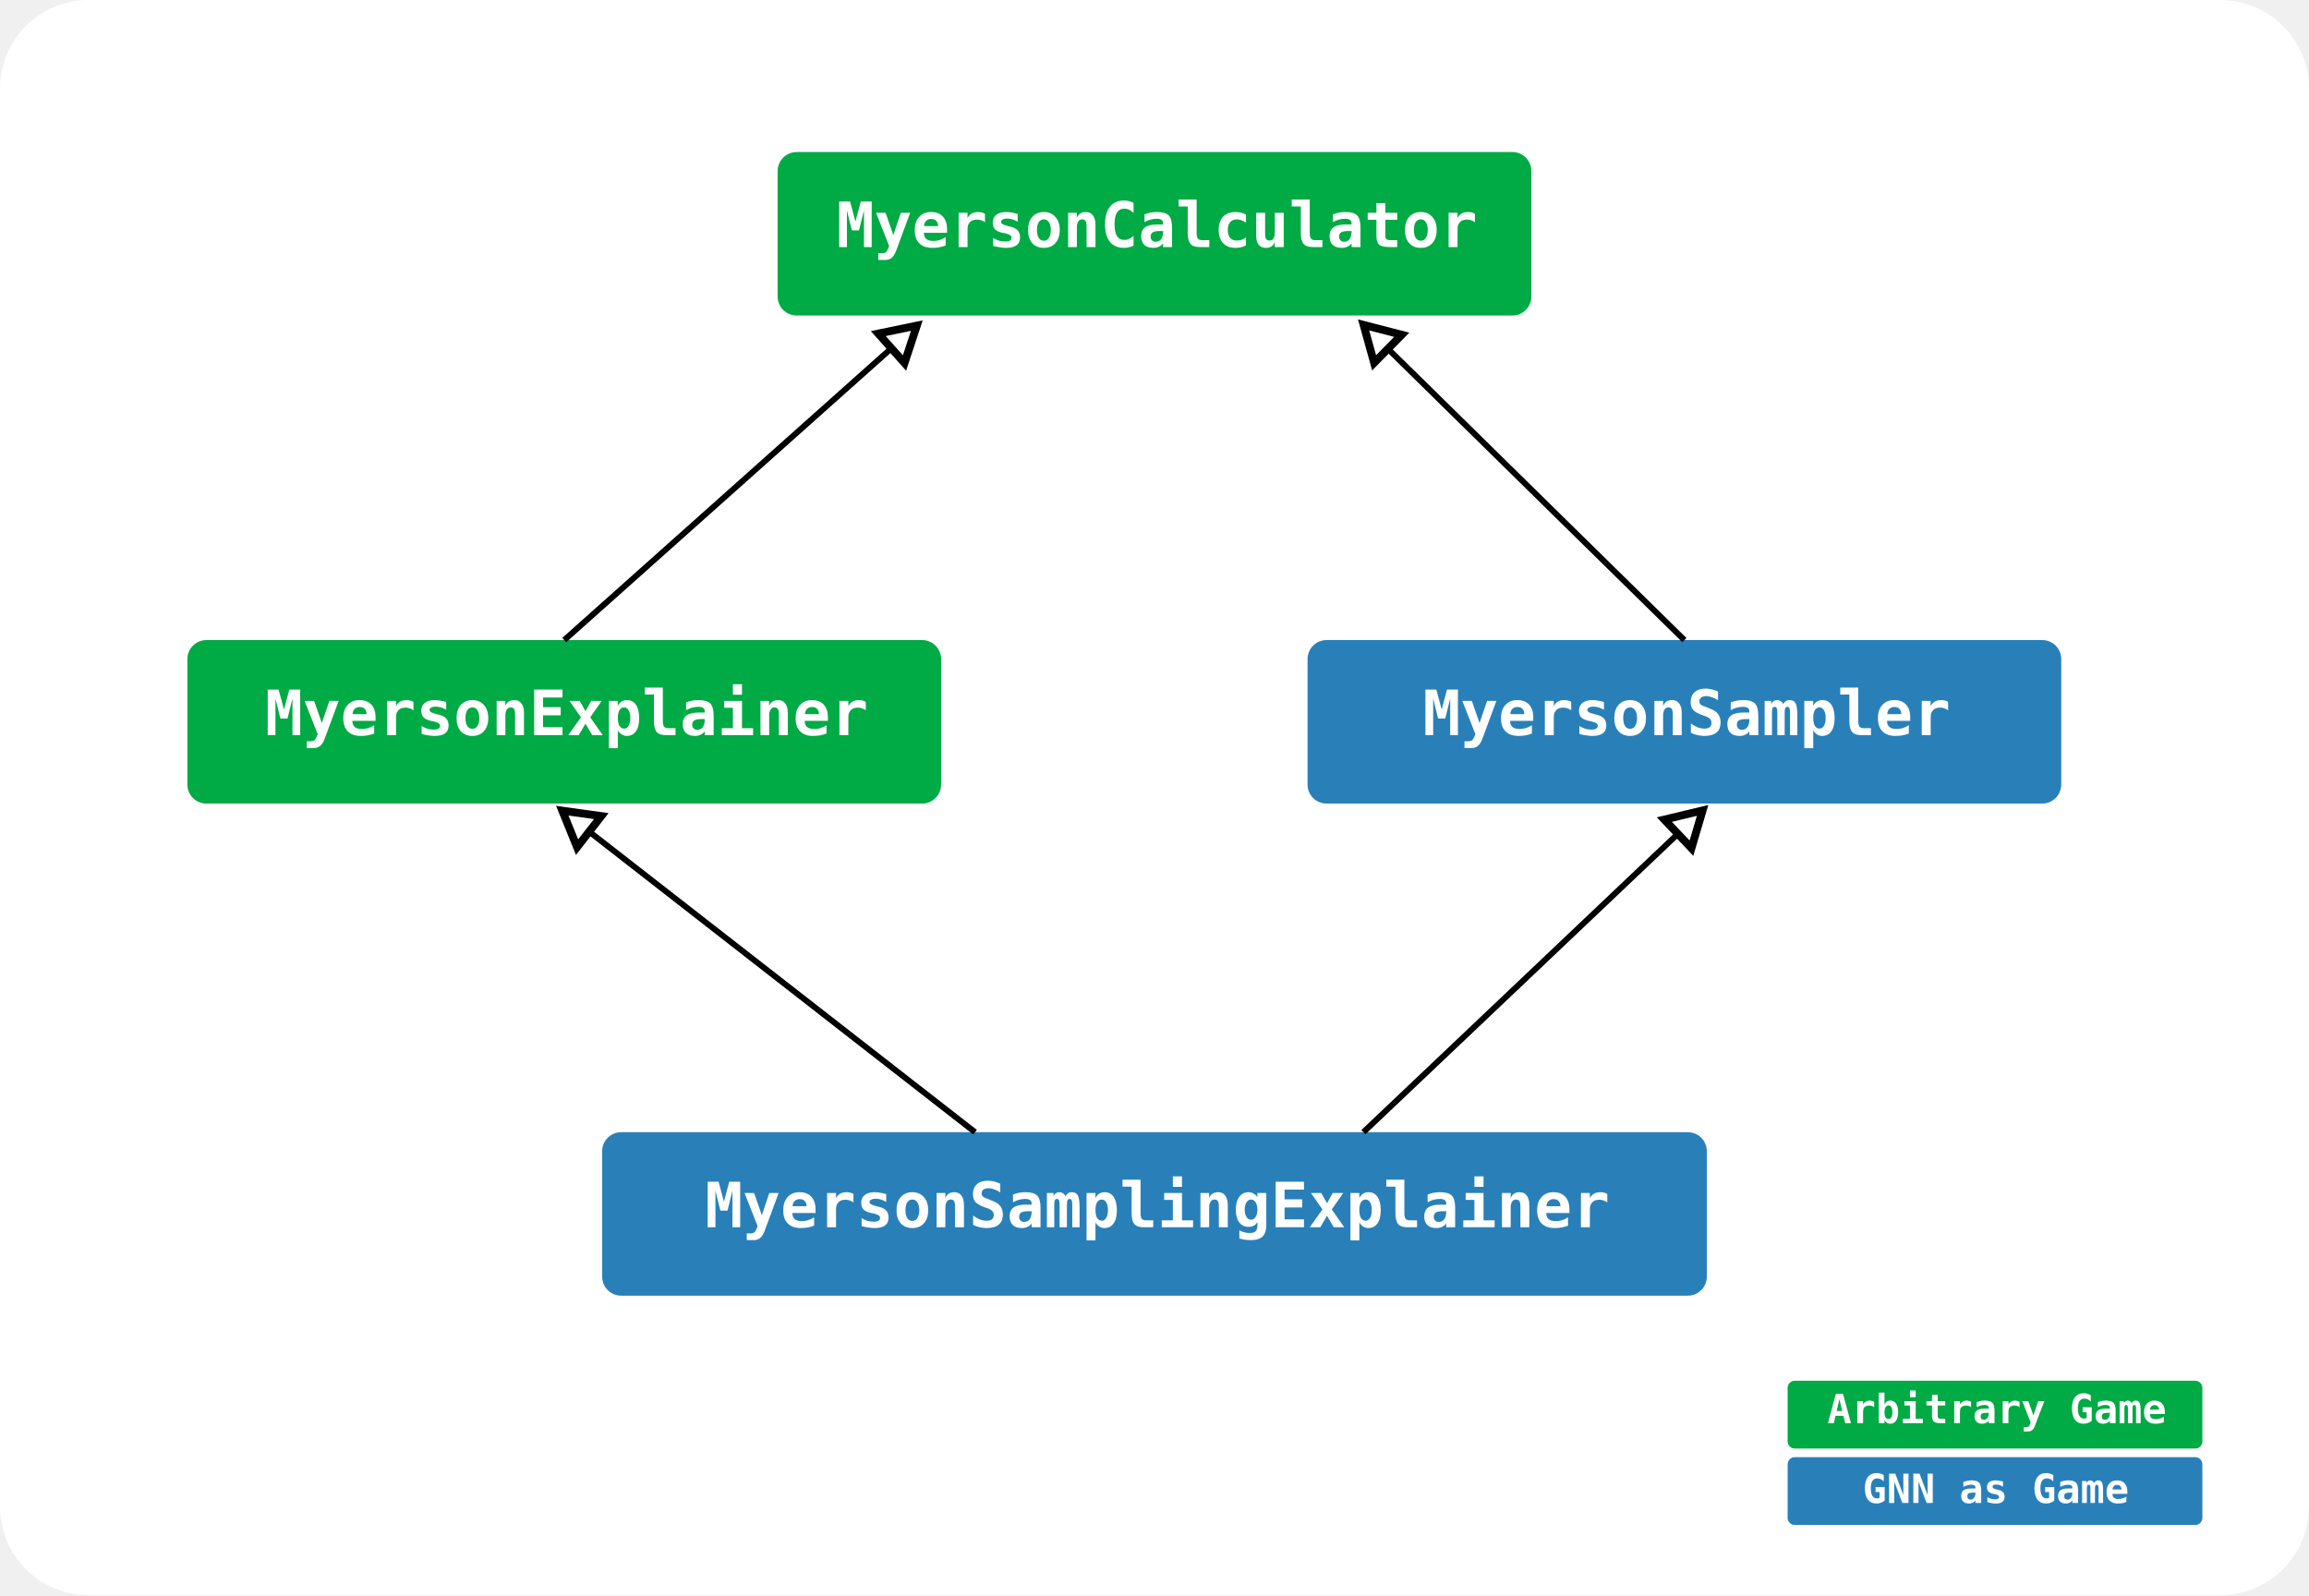
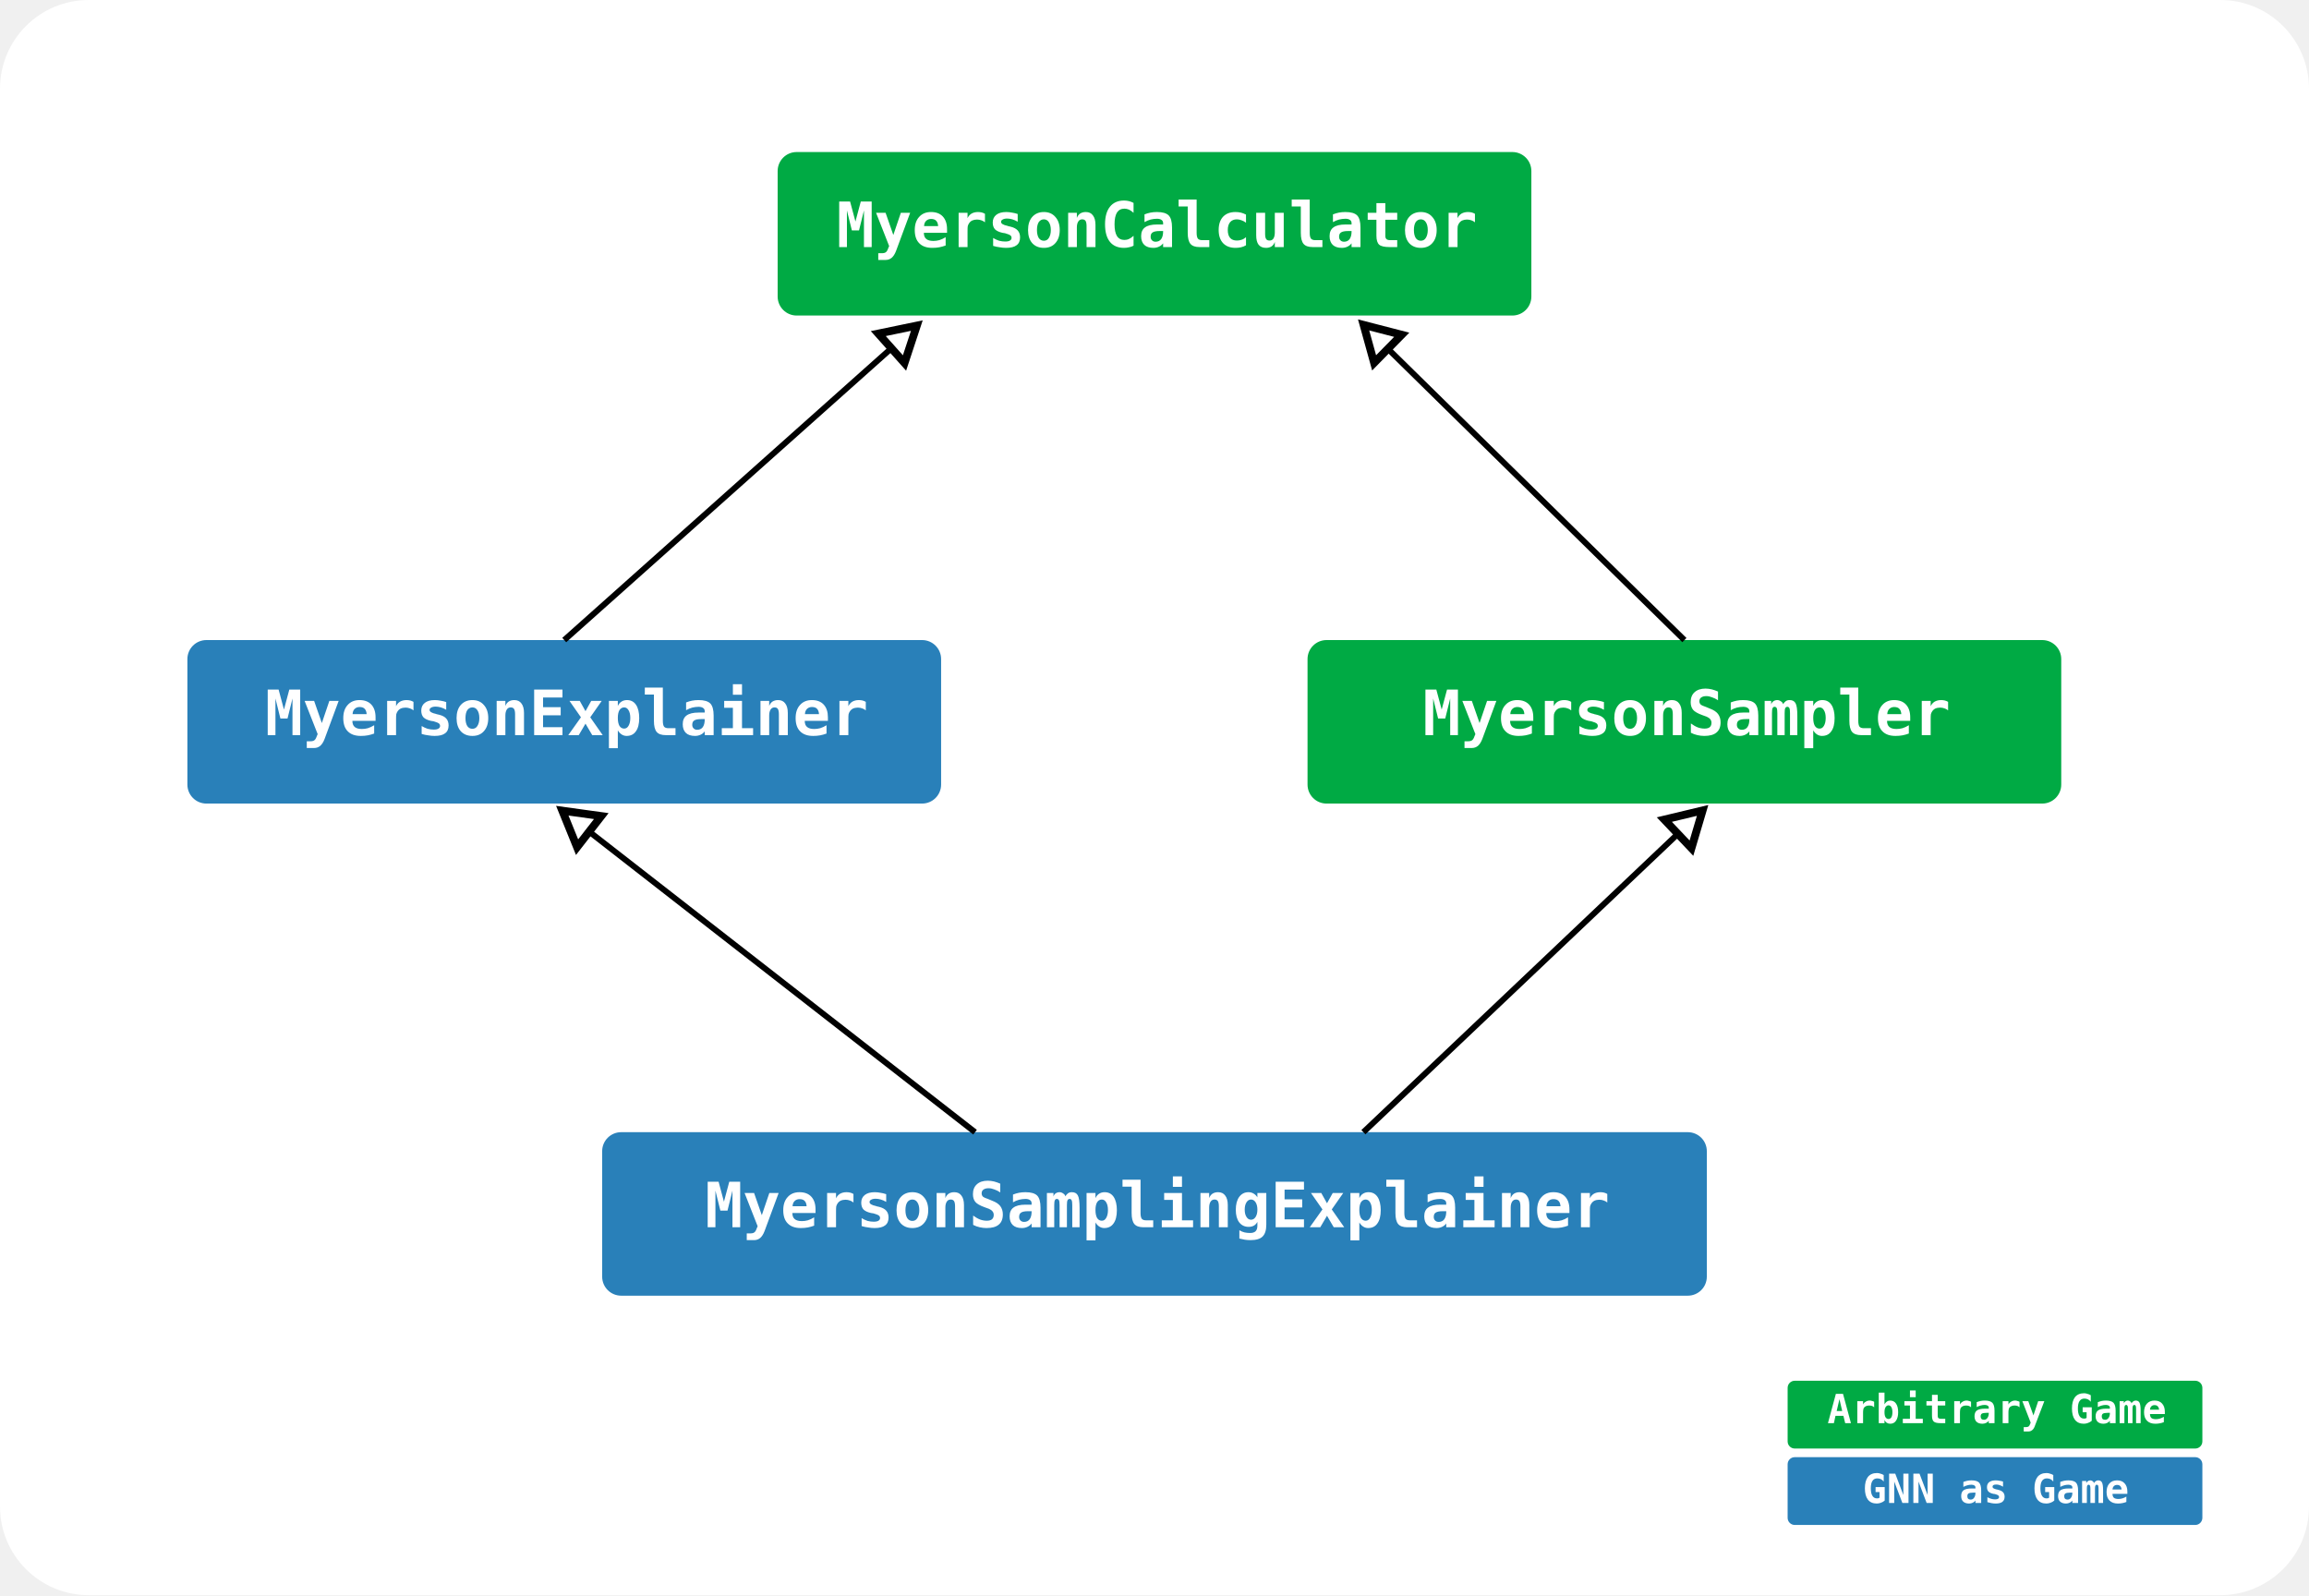
<svg xmlns="http://www.w3.org/2000/svg" width="182.164mm" height="125.847mm" viewBox="0 0 182.164 125.847" version="1.1" id="svg5" xml:space="preserve">
  <defs id="defs2">
    <marker style="overflow:visible" id="EmptyTriangleIn" refX="-1" refY="0" orient="auto-start-reverse" markerWidth="9" markerHeight="9" viewBox="0 0 5.824 6.733" preserveAspectRatio="xMidYMid">
      <path transform="scale(0.5)" style="fill:context-fill;fill-rule:evenodd;stroke:context-stroke;stroke-width:2" d="M 5.77,0 -2.88,5 V -5 Z" id="path153" />
    </marker>
    <marker style="overflow:visible" id="EmptyTriangleIn-3" refX="-1" refY="0" orient="auto-start-reverse" markerWidth="9" markerHeight="9" viewBox="0 0 5.824 6.733" preserveAspectRatio="xMidYMid">
      <path transform="scale(0.5)" style="fill:context-fill;fill-rule:evenodd;stroke:context-stroke;stroke-width:2" d="M 5.77,0 -2.88,5 V -5 Z" id="path153-6" />
    </marker>
    <marker style="overflow:visible" id="EmptyTriangleIn-2" refX="-1" refY="0" orient="auto-start-reverse" markerWidth="9" markerHeight="9" viewBox="0 0 5.824 6.733" preserveAspectRatio="xMidYMid">
      <path transform="scale(0.5)" style="fill:context-fill;fill-rule:evenodd;stroke:context-stroke;stroke-width:2" d="M 5.77,0 -2.88,5 V -5 Z" id="path153-1" />
    </marker>
    <marker style="overflow:visible" id="EmptyTriangleIn-4" refX="-1" refY="0" orient="auto-start-reverse" markerWidth="9" markerHeight="9" viewBox="0 0 5.824 6.733" preserveAspectRatio="xMidYMid">
      <path transform="scale(0.5)" style="fill:context-fill;fill-rule:evenodd;stroke:context-stroke;stroke-width:2" d="M 5.77,0 -2.88,5 V -5 Z" id="path153-7" />
    </marker>
  </defs>
  <g id="layer1" transform="translate(-13.91791)">
    <rect style="fill:#ffffff;stroke-width:1.046;stroke-linecap:round;stroke-linejoin:round;-inkscape-stroke:none;stop-color:#000000" id="rect788" width="182.164" height="125.847" x="13.918" y="0" rx="7" />
    <rect style="fill:#00aa44;fill-opacity:1;stroke-width:1.046;stroke-linecap:round;stroke-linejoin:round;-inkscape-stroke:none;stop-color:#000000" id="rect1095" width="59.463" height="12.899" x="75.269" y="11.994" rx="1.5" />
-     <rect style="fill:#2980b9;fill-opacity:1;stroke-width:1.046;stroke-linecap:round;stroke-linejoin:round;-inkscape-stroke:none;stop-color:#000000" id="rect1095-8" width="59.463" height="12.899" x="117.073" y="50.496" rx="1.5" />
-     <rect style="fill:#00aa44;stroke-width:1.046;stroke-linecap:round;stroke-linejoin:round;-inkscape-stroke:none;stop-color:#000000" id="rect1095-4" width="59.463" height="12.899" x="28.702" y="50.496" rx="1.5" />
+     <rect style="fill:#00aa44;fill-opacity:1;stroke-width:1.046;stroke-linecap:round;stroke-linejoin:round;-inkscape-stroke:none;stop-color:#000000" id="rect1095-8" width="59.463" height="12.899" x="117.073" y="50.496" rx="1.5" />
+     <rect style="fill:#2980b9;stroke-width:1.046;stroke-linecap:round;stroke-linejoin:round;-inkscape-stroke:none;stop-color:#000000;fill-opacity:1" id="rect1095-4" width="59.463" height="12.899" x="28.702" y="50.496" rx="1.5" />
    <rect style="fill:#2980b9;fill-opacity:1;stroke-width:1.046;stroke-linecap:round;stroke-linejoin:round;-inkscape-stroke:none;stop-color:#000000" id="rect1095-7" width="87.149" height="12.899" x="61.425" y="89.32" rx="1.5" />
    <text xml:space="preserve" style="font-style:normal;font-variant:normal;font-weight:bold;font-stretch:normal;font-size:19.756px;line-height:normal;font-family:sans-serif;-inkscape-font-specification:'sans-serif Bold';text-decoration-color:#000000;text-orientation:upright;fill:#ff0000;stroke-width:1.046;stroke-linecap:round;stroke-linejoin:round;-inkscape-stroke:none;stop-color:#000000" x="60.721" y="122.072" id="text844">
      <tspan id="tspan842" style="font-style:normal;font-variant:normal;font-weight:bold;font-stretch:normal;font-family:sans-serif;-inkscape-font-specification:'sans-serif Bold';stroke-width:1.046" x="60.721" y="122.072" />
    </text>
    <text xml:space="preserve" style="font-style:normal;font-variant:normal;font-weight:bold;font-stretch:normal;font-size:4.939px;line-height:normal;font-family:monospace;-inkscape-font-specification:'monospace Bold';text-decoration-color:#000000;text-orientation:upright;fill:#ffffff;stroke-width:1.046;stroke-linecap:round;stroke-linejoin:round;-inkscape-stroke:none;stop-color:#000000" x="126.171" y="57.994" id="text898-2">
      <tspan id="tspan896-3" style="font-style:normal;font-variant:normal;font-weight:bold;font-stretch:normal;font-size:4.939px;font-family:monospace;-inkscape-font-specification:'monospace Bold';fill:#ffffff;stroke-width:1.046" x="126.171" y="57.994">MyersonSampler</tspan>
    </text>
    <text xml:space="preserve" style="font-style:normal;font-variant:normal;font-weight:bold;font-stretch:normal;font-size:4.939px;line-height:normal;font-family:monospace;-inkscape-font-specification:'monospace Bold';text-decoration-color:#000000;text-orientation:upright;fill:#ffffff;stroke-width:1.046;stroke-linecap:round;stroke-linejoin:round;-inkscape-stroke:none;stop-color:#000000" x="34.836" y="57.994" id="text1037">
      <tspan id="tspan1035" style="fill:#ffffff;stroke-width:1.046" x="34.836" y="57.994">MyersonExplainer</tspan>
    </text>
    <text xml:space="preserve" style="font-style:normal;font-variant:normal;font-weight:bold;font-stretch:normal;font-size:4.939px;line-height:normal;font-family:monospace;-inkscape-font-specification:'monospace Bold';text-decoration-color:#000000;text-orientation:upright;fill:#ffffff;stroke-width:1.046;stroke-linecap:round;stroke-linejoin:round;-inkscape-stroke:none;stop-color:#000000" x="69.547" y="96.818" id="text1041">
      <tspan id="tspan1039" style="fill:#ffffff;stroke-width:1.046" x="69.547" y="96.818">MyersonSamplingExplainer</tspan>
    </text>
    <text xml:space="preserve" style="font-style:normal;font-variant:normal;font-weight:bold;font-stretch:normal;font-size:4.939px;line-height:normal;font-family:monospace;-inkscape-font-specification:'monospace Bold';text-decoration-color:#000000;text-orientation:upright;fill:#ffffff;stroke-width:1.046;stroke-linecap:round;stroke-linejoin:round;-inkscape-stroke:none;stop-color:#000000" x="79.921" y="19.491" id="text898">
      <tspan id="tspan896" style="font-style:normal;font-variant:normal;font-weight:bold;font-stretch:normal;font-size:4.939px;font-family:monospace;-inkscape-font-specification:'monospace Bold';fill:#ffffff;stroke-width:1.046" x="79.921" y="19.491">MyersonCalculator</tspan>
    </text>
    <path style="fill:none;stroke:#000000;stroke-width:0.465;stroke-linecap:butt;stroke-linejoin:miter;stroke-dasharray:none;stroke-opacity:1;marker-start:url(#EmptyTriangleIn)" d="M 60.184,65.441 90.842,89.32" id="path1251" />
    <path style="fill:none;stroke:#000000;stroke-width:0.465;stroke-linecap:butt;stroke-linejoin:miter;stroke-dasharray:none;stroke-opacity:1;marker-start:url(#EmptyTriangleIn-3)" d="M 84.447,27.295 58.433,50.496" id="path1251-3" />
    <path style="fill:none;stroke:#000000;stroke-width:0.465;stroke-linecap:butt;stroke-linejoin:miter;stroke-dasharray:none;stroke-opacity:1;marker-start:url(#EmptyTriangleIn-2)" d="m 123.22,27.326 23.585,23.171" id="path1251-6" />
    <path style="fill:none;stroke:#000000;stroke-width:0.465;stroke-linecap:butt;stroke-linejoin:miter;stroke-dasharray:none;stroke-opacity:1;marker-start:url(#EmptyTriangleIn-4)" d="M 146.49,65.598 121.48,89.32" id="path1251-9" />
    <g id="g4842" transform="translate(87.93552,-9.209604)">
      <rect style="fill:#00aa44;fill-opacity:1;stroke-width:1.046;stroke-linecap:round;stroke-linejoin:round;-inkscape-stroke:none;stop-color:#000000" id="rect1095-7-3" width="32.72" height="5.349" x="67.014" y="118.139" rx="0.563" />
      <text xml:space="preserve" style="font-style:normal;font-variant:normal;font-weight:bold;font-stretch:normal;font-size:3.175px;line-height:normal;font-family:monospace;-inkscape-font-specification:'monospace Bold';text-decoration-color:#000000;text-orientation:upright;fill:#ffffff;stroke-width:1.046;stroke-linecap:round;stroke-linejoin:round;-inkscape-stroke:none;stop-color:#000000" x="70.149" y="121.487" id="text1041-5">
        <tspan id="tspan1039-2" style="font-size:3.175px;fill:#ffffff;stroke-width:1.046" x="70.149" y="121.487">Arbitrary Game</tspan>
      </text>
    </g>
    <g id="g4837" transform="translate(27.6264,-8.265748)">
      <rect style="fill:#2980b9;fill-opacity:1;stroke-width:1.046;stroke-linecap:round;stroke-linejoin:round;-inkscape-stroke:none;stop-color:#000000" id="rect1095-7-3-2" width="32.72" height="5.349" x="127.323" y="123.224" rx="0.563" />
      <text xml:space="preserve" style="font-style:normal;font-variant:normal;font-weight:bold;font-stretch:normal;font-size:3.175px;line-height:normal;font-family:monospace;-inkscape-font-specification:'monospace Bold';text-decoration-color:#000000;text-orientation:upright;fill:#ffffff;stroke-width:1.046;stroke-linecap:round;stroke-linejoin:round;-inkscape-stroke:none;stop-color:#000000" x="133.23" y="126.836" id="text1041-5-9">
        <tspan id="tspan1039-2-0" style="font-size:3.175px;fill:#ffffff;stroke-width:1.046" x="133.23" y="126.836">GNN as Game</tspan>
      </text>
    </g>
  </g>
</svg>
